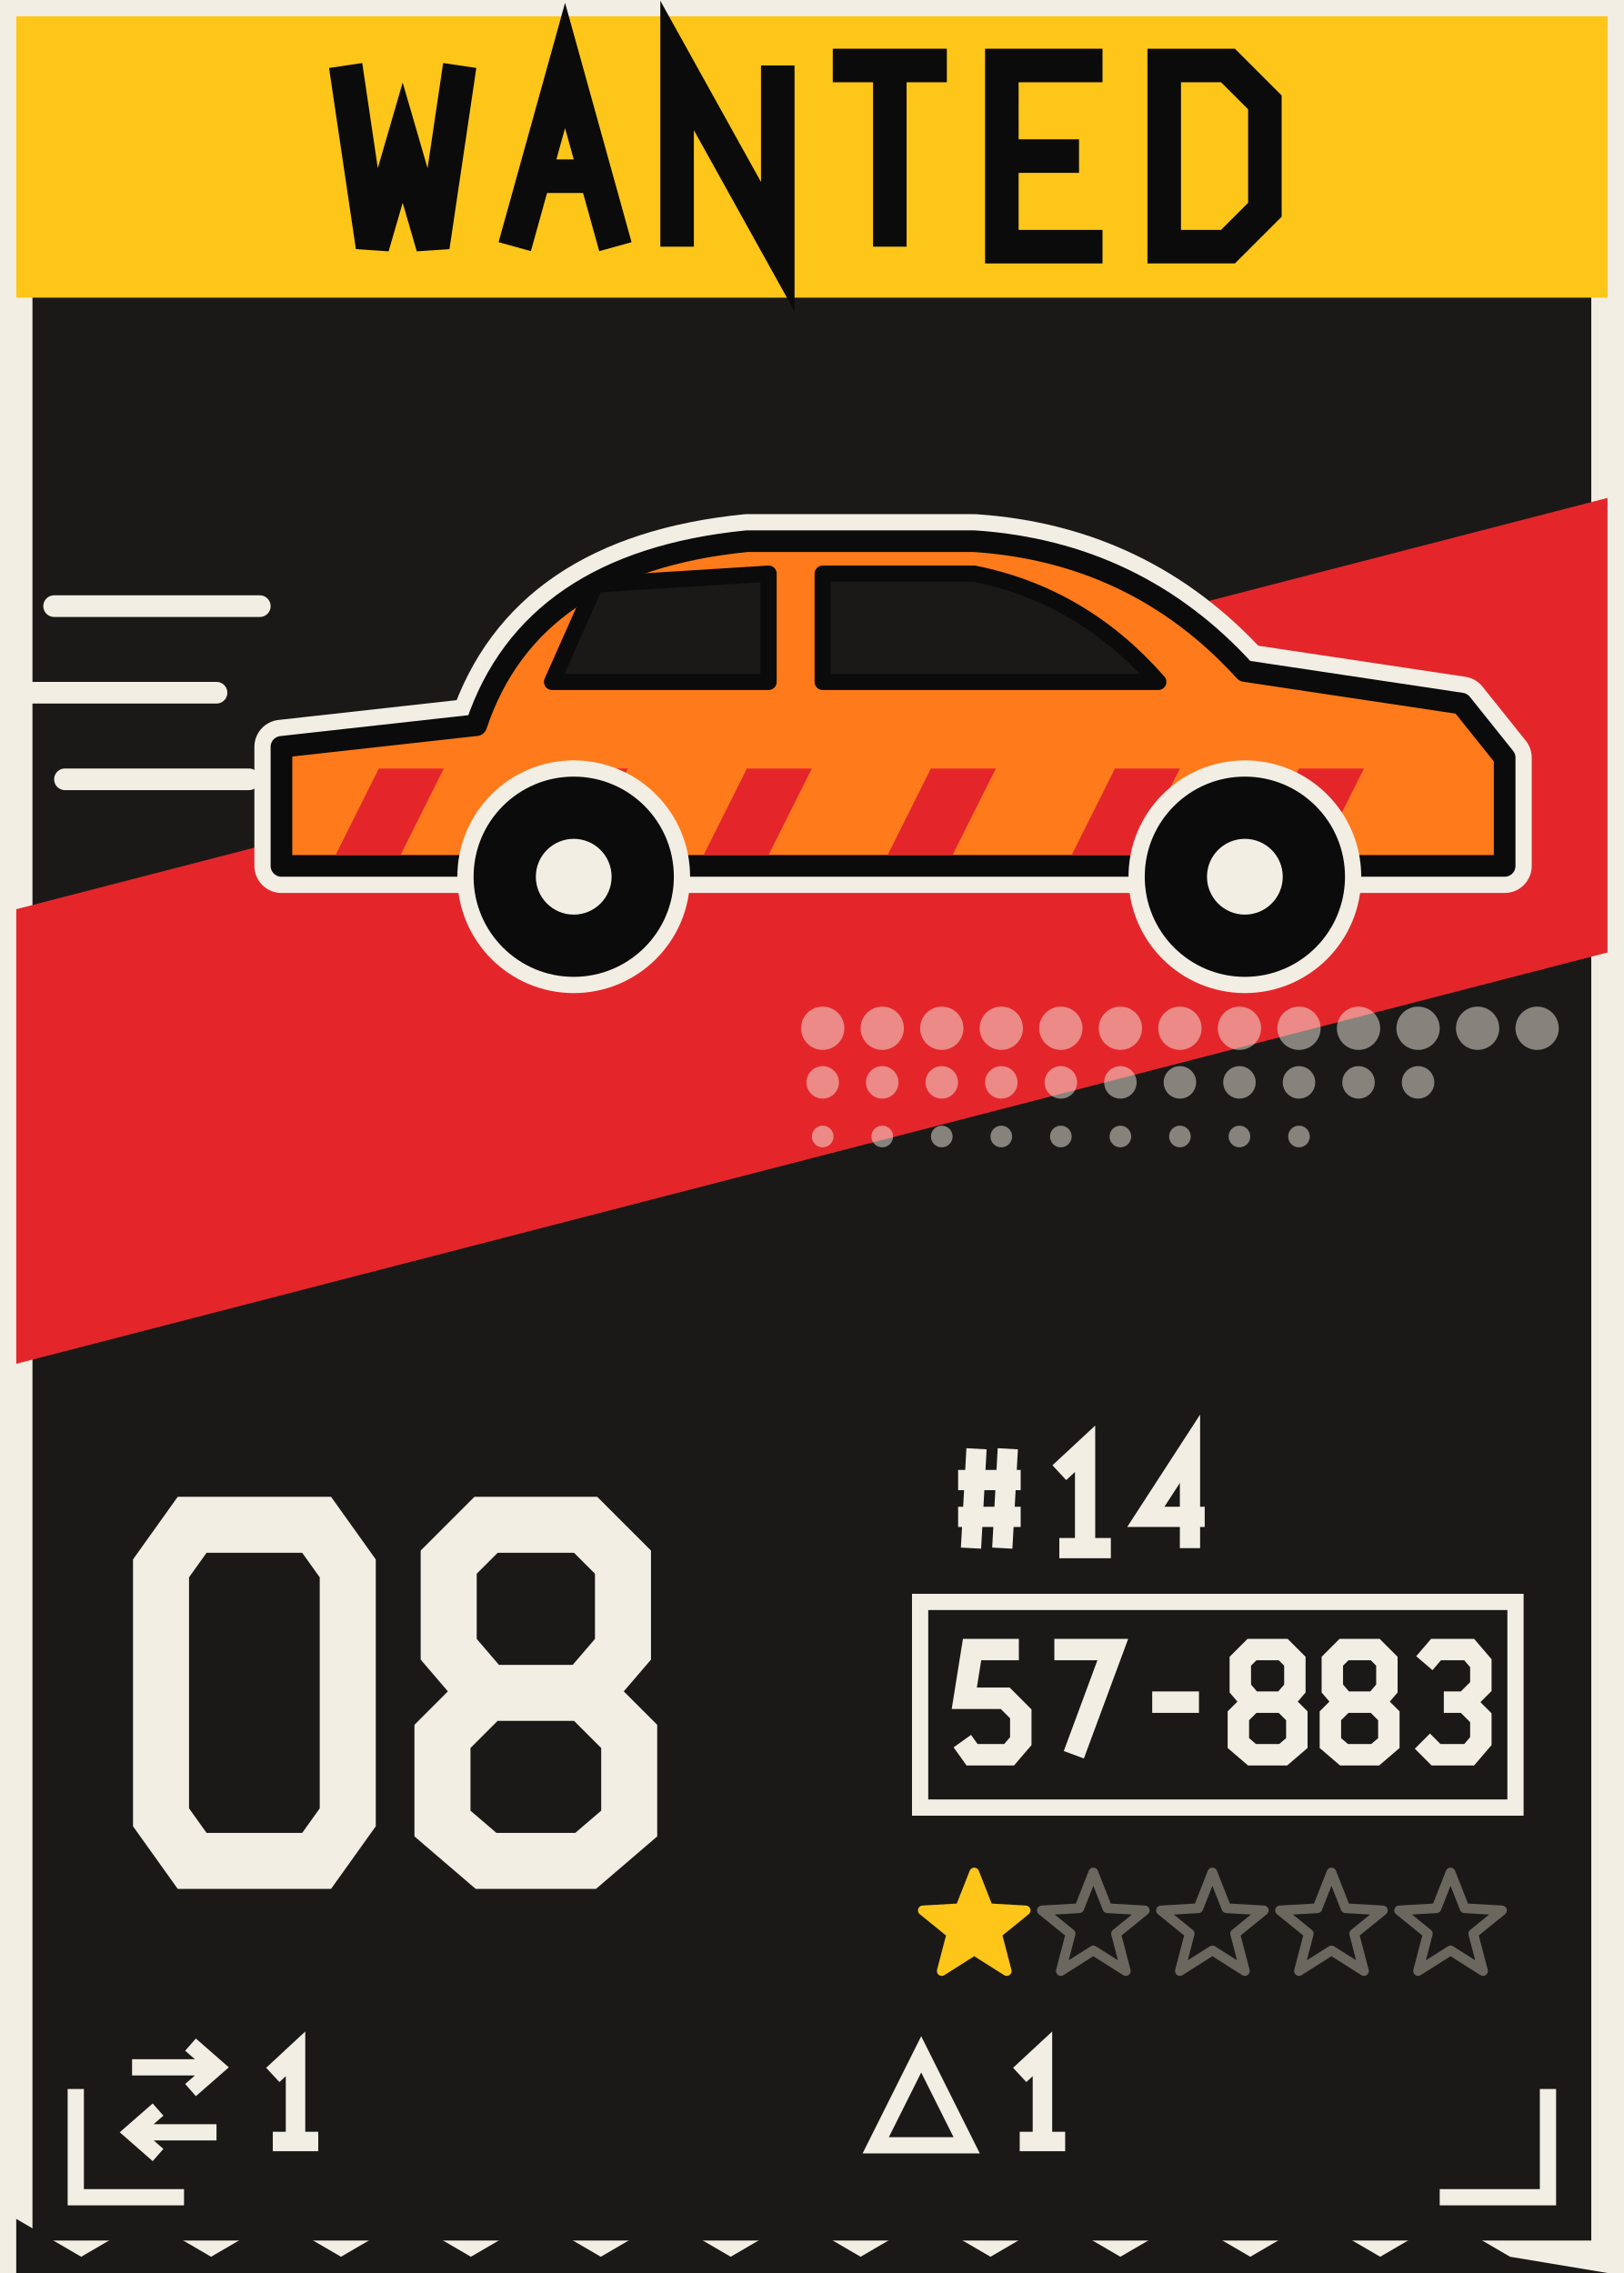
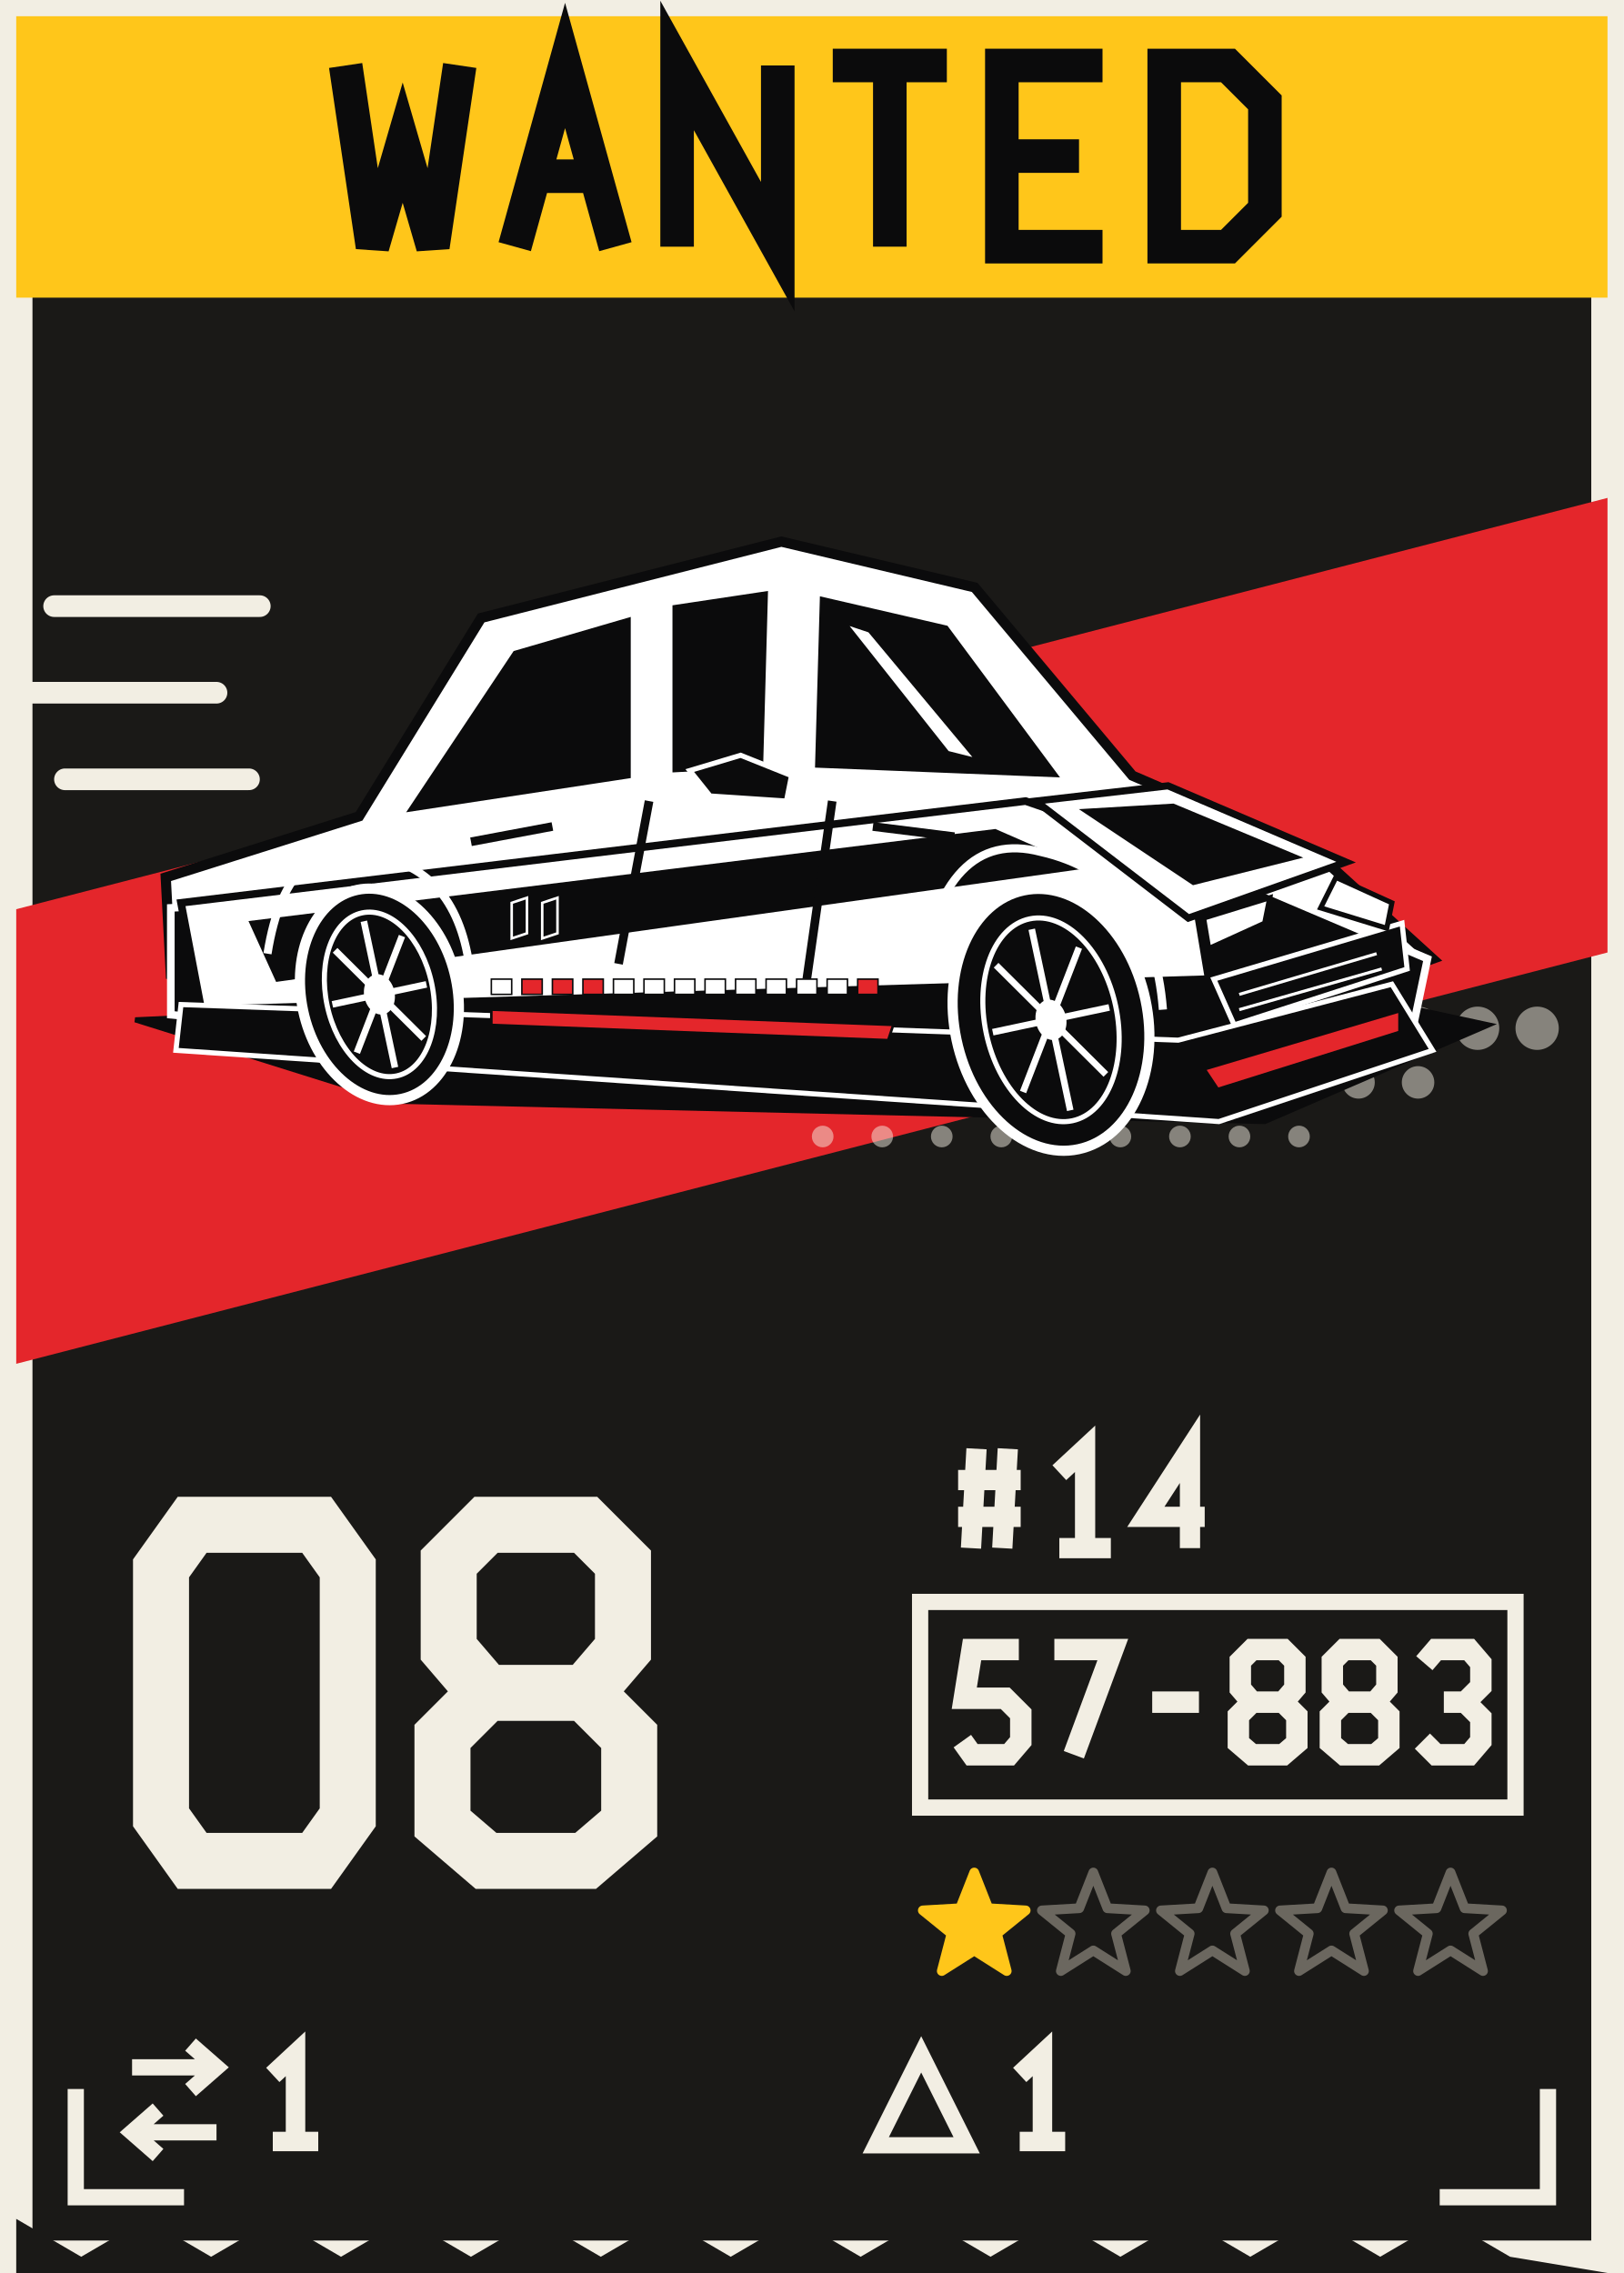
<svg xmlns="http://www.w3.org/2000/svg" viewBox="0 0 300 420" width="300" height="420">
  <rect x="3" y="3" width="294" height="414" fill="#1a1917" stroke="#f2eee3" stroke-width="6" />
  <path d="M14 34V14H34M266 14H286V34M286 386V406H266M34 406H14V386" fill="none" stroke="#f2eee3" stroke-width="3" />
  <rect x="3" y="3" width="294" height="52" fill="#ffc61a" />
  <g fill="none" stroke="#0b0b0c" stroke-width="10" stroke-linejoin="miter" stroke-linecap="butt">
    <path d="M3 5L11 59L20 28L29 59L37 5" transform="translate(62 9) scale(0.62)" />
    <path d="M5 59L20 5L35 59M12 38H28" transform="translate(92 9) scale(0.62)" />
    <path d="M5 59V5L35 59V5" transform="translate(122 9) scale(0.62)" />
    <path d="M3 5H37M20 5V59" transform="translate(152 9) scale(0.62)" />
    <path d="M35 5H5V59H35M5 32H28" transform="translate(182 9) scale(0.62)" />
    <path d="M5 5H24L35 16V48L24 59H5Z" transform="translate(212 9) scale(0.62)" />
  </g>
  <polygon points="3,168 297,92 297,176 3,252" fill="#e4262b" />
  <path d="M10 112H48M6 128H40M12 144H46" fill="none" stroke="#f2eee3" stroke-width="4" stroke-linecap="round" />
  <g fill="#f2eee3" fill-opacity="0.5">
    <circle cx="152" cy="190" r="4" />
    <circle cx="163" cy="190" r="4" />
    <circle cx="174" cy="190" r="4" />
    <circle cx="185" cy="190" r="4" />
    <circle cx="196" cy="190" r="4" />
    <circle cx="207" cy="190" r="4" />
    <circle cx="218" cy="190" r="4" />
    <circle cx="229" cy="190" r="4" />
    <circle cx="240" cy="190" r="4" />
    <circle cx="251" cy="190" r="4" />
    <circle cx="262" cy="190" r="4" />
    <circle cx="273" cy="190" r="4" />
    <circle cx="284" cy="190" r="4" />
    <circle cx="152" cy="200" r="3" />
    <circle cx="163" cy="200" r="3" />
    <circle cx="174" cy="200" r="3" />
    <circle cx="185" cy="200" r="3" />
    <circle cx="196" cy="200" r="3" />
    <circle cx="207" cy="200" r="3" />
    <circle cx="218" cy="200" r="3" />
    <circle cx="229" cy="200" r="3" />
    <circle cx="240" cy="200" r="3" />
    <circle cx="251" cy="200" r="3" />
    <circle cx="262" cy="200" r="3" />
    <circle cx="152" cy="210" r="2" />
    <circle cx="163" cy="210" r="2" />
    <circle cx="174" cy="210" r="2" />
    <circle cx="185" cy="210" r="2" />
    <circle cx="196" cy="210" r="2" />
    <circle cx="207" cy="210" r="2" />
    <circle cx="218" cy="210" r="2" />
    <circle cx="229" cy="210" r="2" />
    <circle cx="240" cy="210" r="2" />
  </g>
-   <g transform="translate(30 0)" stroke-linejoin="round">
-     <path d="M22 160V138L58 134Q68 104 108 100L150 100Q180 102 200 124L240 130L248 140V160Z" fill="#f2eee3" stroke="#f2eee3" stroke-width="10" />
-     <path d="M22 160V138L58 134Q68 104 108 100L150 100Q180 102 200 124L240 130L248 140V160Z" fill="#ff7a1a" stroke="#0b0b0c" stroke-width="4" />
-     <polygon points="32,158 40,142 52,142 44,158" fill="#e4262b" />
-     <polygon points="66,158 74,142 86,142 78,158" fill="#e4262b" />
-     <polygon points="100,158 108,142 120,142 112,158" fill="#e4262b" />
-     <polygon points="134,158 142,142 154,142 146,158" fill="#e4262b" />
-     <polygon points="168,158 176,142 188,142 180,158" fill="#e4262b" />
-     <polygon points="202,158 210,142 222,142 214,158" fill="#e4262b" />
-     <path d="M72 126L80 108L112 106L112 126ZM122 106L150 106Q170 110 184 126L122 126Z" fill="#1a1917" stroke="#0b0b0c" stroke-width="3" />
-     <circle cx="76" cy="162" r="20" fill="#0b0b0c" stroke="#f2eee3" stroke-width="3" />
-     <circle cx="76" cy="162" r="7" fill="#f2eee3" />
-     <circle cx="200" cy="162" r="20" fill="#0b0b0c" stroke="#f2eee3" stroke-width="3" />
-     <circle cx="200" cy="162" r="7" fill="#f2eee3" />
+   <g transform="translate(9 70) scale(.94)">
+     <g stroke-linejoin="miter">
+       <path d="M17 126L68 142L239 146L283 127L232 116Z" fill="#0b0b0c" stroke="#0b0b0c" stroke-width="1" />
+       <path d="M23 98L61 86L85 47L144 32L182 41L213 78L250 94L272 114L230 129L24 117Z" fill="#ffffff" stroke="#0b0b0c" stroke-width="2" />
+       <path d="M24 104L224 94L271 114L267 133L228 145L24 125Z" fill="#0b0b0c" stroke="#ffffff" stroke-width="1.5" />
+       <path d="M26 103L192 83L224 94L228 118L30 124Z" fill="#ffffff" stroke="#0b0b0c" stroke-width="1.5" />
+       <path d="M40 107L186 89L202 96L45 118Z" fill="#0b0b0c" stroke="#0b0b0c" stroke-width="1" />
+       <path d="M69 86L91 53L115 46L115 79ZM122 44L142 41L141 77L122 78ZM151 42L177 48L200 79L150 77Z" fill="#0b0b0c" stroke="#ffffff" stroke-width="1.2" />
+       <path d="M158 49L161 50L181 74L177 73Z" fill="#ffffff" stroke="#ffffff" stroke-width="0.4" />
+       <path d="M118 83L112 115M154 83L149 118M83 91L99 88M162 88L178 90" fill="none" stroke="#0b0b0c" stroke-width="1.7" />
+       <path d="M194 83L220 80L255 95L224 106Z" fill="#ffffff" stroke="#0b0b0c" stroke-width="1.4" />
+       <path d="M204 85L221 84L245 94L225 99Z" fill="#0b0b0c" stroke="#0b0b0c" stroke-width="1" />
+       <path d="M229 118L266 107L267 116L233 127Z" fill="#0b0b0c" stroke="#ffffff" stroke-width="1" />
+       <path d="M234 121L261 113M234 124L262 116" fill="none" stroke="#ffffff" stroke-width="0.6" />
+       <path d="M227 106L240 102L239 107L228 112ZM253 98L264 103L263 108L250 104Z" fill="#ffffff" stroke="#0b0b0c" stroke-width="1" />
+       <path d="M26 123L222 130L264 119L272 132L230 146L25 132Z" fill="#0b0b0c" stroke="#ffffff" stroke-width="1" />
+       <g transform="translate(65 121) rotate(-12)">
+         <ellipse rx="15.33" ry="21" fill="#0b0b0c" stroke="#ffffff" stroke-width="2" />
+         <ellipse rx="10.5" ry="16.38" fill="#0b0b0c" stroke="#ffffff" stroke-width="1" />
+         <path d="M0 -14.7V14.7M-9.45 0H9.45M-6.72 -10.29L6.72 10.29M-6.72 10.29L6.72 -10.29" stroke="#ffffff" stroke-width="1.3" />
+         <ellipse rx="3" ry="4" fill="#ffffff" />
+       </g>
+       <g transform="translate(197 126) rotate(-12)">
+         <ellipse rx="18.98" ry="26" fill="#0b0b0c" stroke="#ffffff" stroke-width="2" />
+         <ellipse rx="13" ry="20.28" fill="#0b0b0c" stroke="#ffffff" stroke-width="1" />
+         <path d="M0 -18.2V18.2M-11.7 0H11.7M-8.32 -12.74L8.32 12.74M-8.32 12.74L8.32 -12.74" stroke="#ffffff" stroke-width="1.3" />
+         <ellipse rx="3" ry="4" fill="#ffffff" />
+       </g>
+       <path d="M43 113Q47 88 65 94Q81 97 83 118M171 118Q176 88 195 93Q217 98 219 124" fill="none" stroke="#ffffff" stroke-width="1.6" />
+       <path d="M126 77L136 74L146 78L145 83L130 82Z" fill="#0b0b0c" stroke="#ffffff" stroke-width="1" />
+       <path d="M87 124L166 127L165 130L87 127Z" fill="#e4262b" stroke="#0b0b0c" stroke-width="0.5" />
+       <path d="M228 136L265 125L265 128L230 139Z" fill="#e4262b" stroke="#e4262b" stroke-width="0.5" />
+     </g>
+     <path d="M91 103l3 -1v7l-3 1Z" fill="#0b0b0c" stroke="#ffffff" stroke-width=".5" />
+     <path d="M97 103l3 -1v7l-3 1Z" fill="#0b0b0c" stroke="#ffffff" stroke-width=".5" />
+     <path d="M87 118h4v3h-4Z" fill="#ffffff" stroke="#0b0b0c" stroke-width=".3" />
+     <path d="M93 118h4v3h-4Z" fill="#e4262b" stroke="#0b0b0c" stroke-width=".3" />
+     <path d="M99 118h4v3h-4Z" fill="#e4262b" stroke="#0b0b0c" stroke-width=".3" />
+     <path d="M105 118h4v3h-4Z" fill="#e4262b" stroke="#0b0b0c" stroke-width=".3" />
+     <path d="M111 118h4v3h-4Z" fill="#ffffff" stroke="#0b0b0c" stroke-width=".3" />
+     <path d="M117 118h4v3h-4Z" fill="#ffffff" stroke="#0b0b0c" stroke-width=".3" />
+     <path d="M123 118h4v3h-4Z" fill="#ffffff" stroke="#0b0b0c" stroke-width=".3" />
+     <path d="M129 118h4v3h-4Z" fill="#ffffff" stroke="#0b0b0c" stroke-width=".3" />
+     <path d="M135 118h4v3h-4Z" fill="#ffffff" stroke="#0b0b0c" stroke-width=".3" />
+     <path d="M141 118h4v3h-4Z" fill="#ffffff" stroke="#0b0b0c" stroke-width=".3" />
+     <path d="M147 118h4v3h-4Z" fill="#ffffff" stroke="#0b0b0c" stroke-width=".3" />
+     <path d="M153 118h4v3h-4Z" fill="#ffffff" stroke="#0b0b0c" stroke-width=".3" />
+     <path d="M159 118h4v3h-4Z" fill="#e4262b" stroke="#0b0b0c" stroke-width=".3" />
  </g>
  <g fill="none" stroke="#f2eee3" stroke-width="9" stroke-linejoin="miter" stroke-linecap="butt">
    <path d="M10 5H30L35 12V52L30 59H10L5 52V12Z" transform="translate(24 276) scale(1.15)" />
    <path d="M12 5H28L34 11V25L28 32H12L6 25V11ZM12 32H28L35 39V53L28 59H12L5 53V39Z" transform="translate(76 276) scale(1.15)" />
  </g>
  <rect x="170" y="296" width="110" height="38" fill="#1a1917" stroke="#f2eee3" stroke-width="3" />
  <g fill="none" stroke="#f2eee3" stroke-width="11" stroke-linejoin="miter" stroke-linecap="butt">
    <path d="M34 5H10L6 30H27L35 38V52L29 59H10L5 52" transform="translate(176 303) scale(0.36)" />
    <path d="M5 5H35L15 59" transform="translate(193 303) scale(0.36)" />
    <path d="M8 32H32" transform="translate(210 303) scale(0.36)" />
    <path d="M12 5H28L34 11V25L28 32H12L6 25V11ZM12 32H28L35 39V53L28 59H12L5 53V39Z" transform="translate(227 303) scale(0.36)" />
    <path d="M12 5H28L34 11V25L28 32H12L6 25V11ZM12 32H28L35 39V53L28 59H12L5 53V39Z" transform="translate(244 303) scale(0.36)" />
    <path d="M6 12L12 5H29L35 12V24L27 32L35 40V52L29 59H12L5 52M16 32H27" transform="translate(261 303) scale(0.36)" />
  </g>
  <g fill="none" stroke="#f2eee3" stroke-width="11" stroke-linejoin="miter" stroke-linecap="butt">
    <path d="M13 5L10 59M30 5L27 59M3 22H37M3 42H37" transform="translate(176 266) scale(0.34)" />
    <path d="M8 18L22 5V59M8 59H36" transform="translate(193 266) scale(0.34)" />
    <path d="M29 59V5L5 42H37" transform="translate(210 266) scale(0.34)" />
  </g>
  <g transform="translate(170 346)" stroke-width="1.8" stroke-linejoin="round">
    <polygon transform="translate(0 0)" points="10,0 12.6,6.6 19.5,7 14.2,11.3 16,18.2 10,14.4 4,18.2 5.8,11.3 0.5,7 7.4,6.6" fill="#ffc61a" stroke="#ffc61a" />
    <polygon transform="translate(22 0)" points="10,0 12.6,6.6 19.5,7 14.2,11.3 16,18.2 10,14.4 4,18.2 5.8,11.3 0.5,7 7.4,6.6" fill="none" stroke="#6b675f" />
    <polygon transform="translate(44 0)" points="10,0 12.6,6.6 19.5,7 14.2,11.3 16,18.2 10,14.4 4,18.2 5.8,11.3 0.5,7 7.4,6.6" fill="none" stroke="#6b675f" />
    <polygon transform="translate(66 0)" points="10,0 12.6,6.6 19.5,7 14.2,11.3 16,18.2 10,14.4 4,18.2 5.8,11.3 0.5,7 7.4,6.6" fill="none" stroke="#6b675f" />
    <polygon transform="translate(88 0)" points="10,0 12.6,6.6 19.5,7 14.2,11.3 16,18.2 10,14.4 4,18.2 5.8,11.3 0.5,7 7.4,6.6" fill="none" stroke="#6b675f" />
  </g>
  <g transform="translate(22 376) scale(0.6)" fill="none" stroke="#f2eee3" stroke-width="5" stroke-linejoin="miter">
    <path d="M4 10H30M22 3L30 10L22 17M30 30H4M12 23L4 30L12 37" />
  </g>
  <g fill="none" stroke="#f2eee3" stroke-width="12" stroke-linejoin="miter" stroke-linecap="butt">
    <path d="M8 18L22 5V59M8 59H36" transform="translate(48 378) scale(0.3)" />
  </g>
  <g transform="translate(160 376) scale(0.6)" fill="none" stroke="#f2eee3" stroke-width="5" stroke-linejoin="miter">
    <path d="M3 34L17 6L31 34Z" />
  </g>
  <g fill="none" stroke="#f2eee3" stroke-width="12" stroke-linejoin="miter" stroke-linecap="butt">
    <path d="M8 18L22 5V59M8 59H36" transform="translate(186 378) scale(0.3)" />
  </g>
  <path d="M3 410l12 7l12 -7l12 7l12 -7l12 7l12 -7l12 7l12 -7l12 7l12 -7l12 7l12 -7l12 7l12 -7l12 7l12 -7l12 7l12 -7l12 7l12 -7l12 7l12 -7l12 7L297 420L3 420Z" fill="#1a1917" />
</svg>
